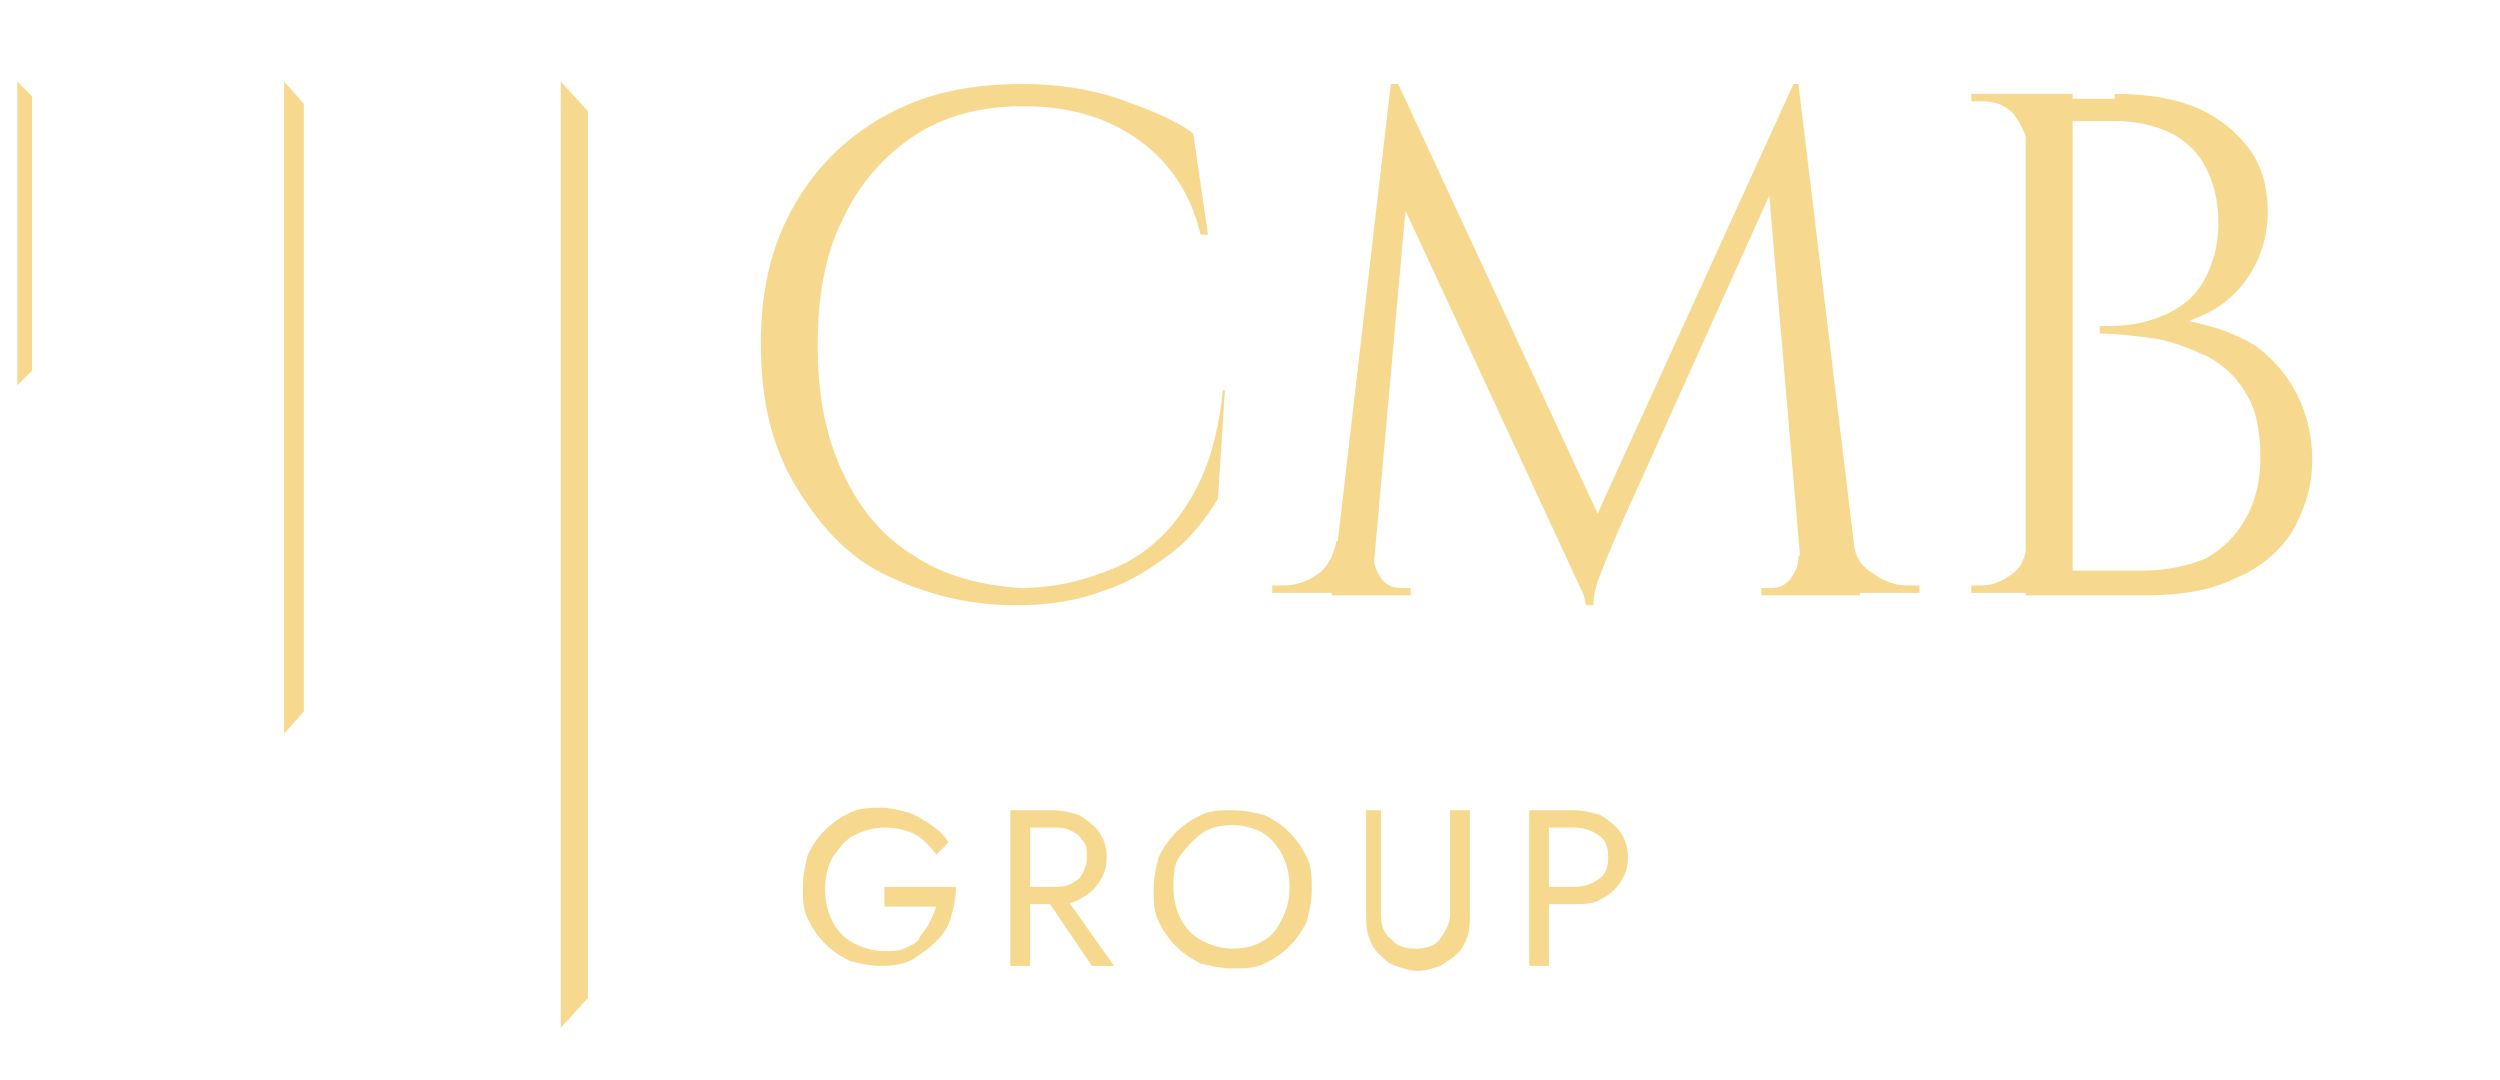
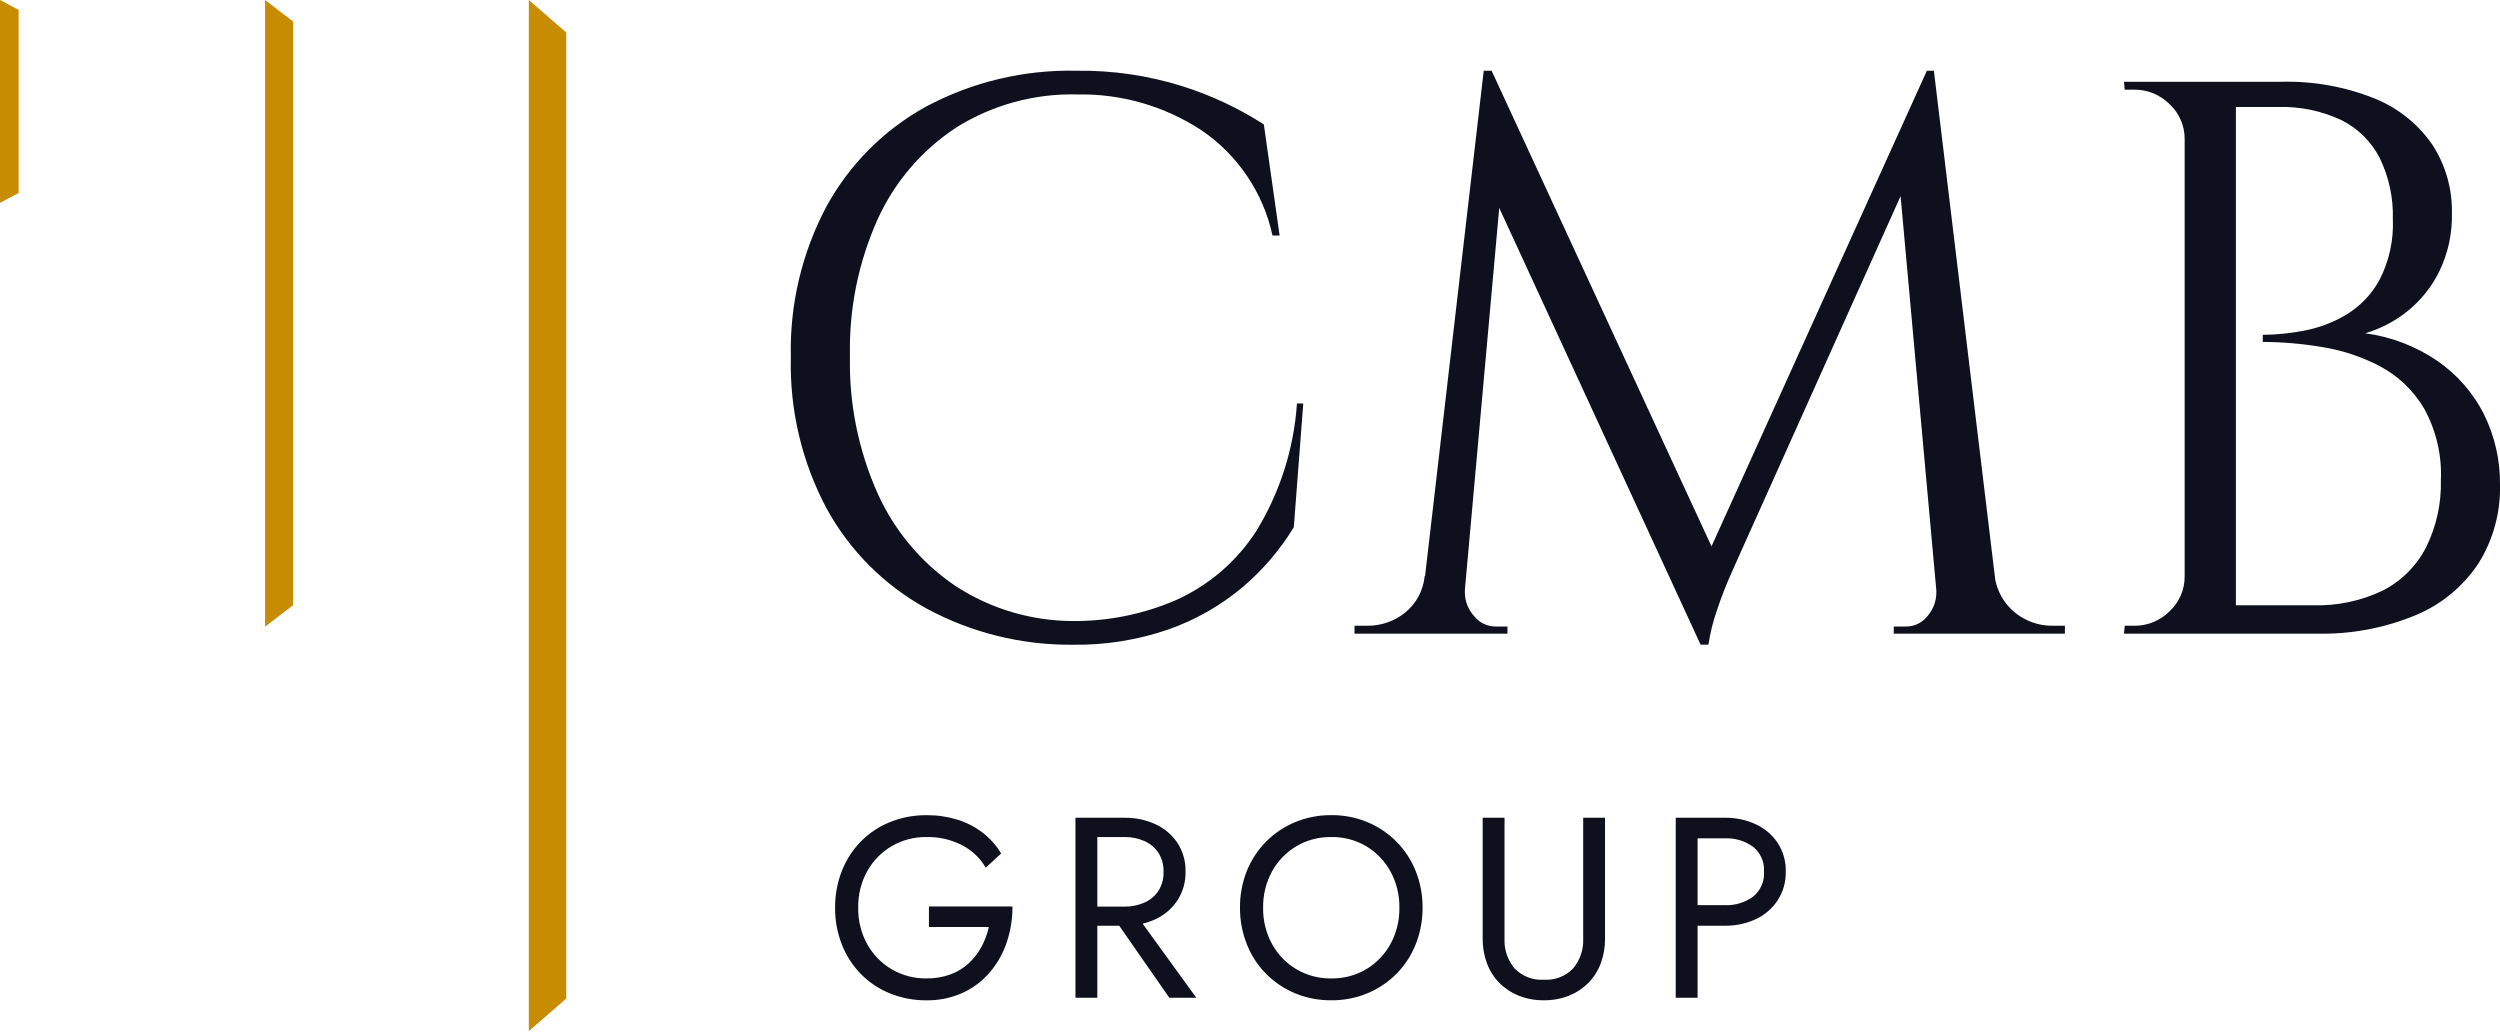
- <svg xmlns="http://www.w3.org/2000/svg" xmlns:xlink="http://www.w3.org/1999/xlink" version="1.1" id="Group_26" x="0px" y="0px" viewBox="0 0 101.2 43.7" style="enable-background:new 0 0 101.2 43.7;" xml:space="preserve">
-   <style type="text/css">
- 	.st0{clip-path:url(#SVGID_2_);}
- 	.st1{enable-background:new    ;}
- 	.st2{fill:#F6D98E;}
- 	.st3{clip-path:url(#SVGID_4_);}
- </style>
-   <g id="Group_23">
-     <g>
-       <defs>
-         <rect id="SVGID_1_" y="0" width="101.2" height="43.7" />
-       </defs>
-       <clipPath id="SVGID_2_">
-         <use xlink:href="#SVGID_1_" style="overflow:visible;" />
-       </clipPath>
-       <g id="Group_22" class="st0">
-         <g>
-           <g class="st1">
-             <path class="st2" d="M35.8,35.9h2.9c0,0.4-0.1,0.9-0.2,1.2c-0.1,0.4-0.3,0.7-0.6,1c-0.3,0.3-0.6,0.5-0.9,0.7s-0.8,0.3-1.3,0.3       c-0.5,0-0.9-0.1-1.3-0.2c-0.4-0.2-0.7-0.4-1-0.7s-0.5-0.6-0.7-1c-0.2-0.4-0.2-0.8-0.2-1.3c0-0.5,0.1-0.9,0.2-1.3       c0.2-0.4,0.4-0.7,0.7-1s0.6-0.5,1-0.7c0.4-0.2,0.8-0.2,1.3-0.2c0.4,0,0.7,0.1,1.1,0.2c0.3,0.1,0.6,0.3,0.9,0.5       c0.3,0.2,0.5,0.4,0.7,0.7l-0.5,0.5c-0.2-0.3-0.5-0.6-0.8-0.8c-0.4-0.2-0.8-0.3-1.3-0.3c-0.4,0-0.8,0.1-1.2,0.3       c-0.4,0.2-0.6,0.5-0.9,0.9c-0.2,0.4-0.3,0.8-0.3,1.3c0,0.5,0.1,0.9,0.3,1.3c0.2,0.4,0.5,0.7,0.9,0.9c0.4,0.2,0.8,0.3,1.2,0.3       c0.3,0,0.6,0,0.8-0.1s0.5-0.2,0.6-0.4s0.3-0.4,0.4-0.6c0.1-0.2,0.2-0.4,0.3-0.7h-2.1V35.9z" />
-           </g>
-         </g>
-         <g>
-           <g class="st1">
-             <path class="st2" d="M41.7,32.8v6.3h-0.8v-6.3H41.7z M41.3,32.8h1.3c0.4,0,0.8,0.1,1.1,0.2c0.3,0.2,0.6,0.4,0.8,0.7       s0.3,0.6,0.3,1c0,0.4-0.1,0.7-0.3,1s-0.4,0.5-0.8,0.7c-0.3,0.2-0.7,0.2-1.1,0.2h-1.3v-0.7h1.3c0.3,0,0.5,0,0.7-0.1       s0.4-0.2,0.5-0.4c0.1-0.2,0.2-0.4,0.2-0.7S44,34.2,43.8,34c-0.1-0.2-0.3-0.3-0.5-0.4c-0.2-0.1-0.4-0.1-0.7-0.1h-1.3V32.8z        M42.9,36l2.2,3.1h-0.9L42.1,36H42.9z" />
-           </g>
-         </g>
-         <g>
-           <g class="st1">
-             <path class="st2" d="M46.9,34.7c0.2-0.4,0.4-0.7,0.7-1c0.3-0.3,0.6-0.5,1-0.7c0.4-0.2,0.8-0.2,1.3-0.2c0.5,0,0.9,0.1,1.3,0.2       c0.4,0.2,0.7,0.4,1,0.7c0.3,0.3,0.5,0.6,0.7,1c0.2,0.4,0.2,0.8,0.2,1.3c0,0.5-0.1,0.9-0.2,1.3c-0.2,0.4-0.4,0.7-0.7,1       c-0.3,0.3-0.6,0.5-1,0.7c-0.4,0.2-0.8,0.2-1.3,0.2c-0.5,0-0.9-0.1-1.3-0.2c-0.4-0.2-0.7-0.4-1-0.7s-0.5-0.6-0.7-1       c-0.2-0.4-0.2-0.8-0.2-1.3C46.7,35.5,46.8,35.1,46.9,34.7z M47.8,37.2c0.2,0.4,0.5,0.7,0.9,0.9s0.8,0.3,1.2,0.3       c0.5,0,0.9-0.1,1.2-0.3c0.4-0.2,0.6-0.5,0.8-0.9s0.3-0.8,0.3-1.3c0-0.5-0.1-0.9-0.3-1.3s-0.5-0.7-0.8-0.9       c-0.4-0.2-0.8-0.3-1.2-0.3c-0.5,0-0.9,0.1-1.2,0.3s-0.6,0.5-0.9,0.9s-0.3,0.8-0.3,1.3C47.5,36.4,47.6,36.8,47.8,37.2z" />
-             <path class="st2" d="M55.9,32.8V37c0,0.4,0.1,0.8,0.4,1c0.2,0.3,0.6,0.4,1,0.4c0.4,0,0.8-0.1,1-0.4c0.2-0.3,0.4-0.6,0.4-1v-4.2       h0.8V37c0,0.3,0,0.6-0.1,0.9s-0.2,0.5-0.4,0.7c-0.2,0.2-0.4,0.3-0.7,0.5c-0.3,0.1-0.6,0.2-0.9,0.2s-0.6-0.1-0.9-0.2       c-0.3-0.1-0.5-0.3-0.7-0.5c-0.2-0.2-0.3-0.4-0.4-0.7c-0.1-0.3-0.1-0.6-0.1-0.9v-4.2H55.9z" />
-           </g>
-         </g>
-         <g>
-           <g class="st1">
-             <path class="st2" d="M62.7,32.8v6.3h-0.8v-6.3H62.7z M62.4,32.8h1.3c0.4,0,0.8,0.1,1.1,0.2c0.3,0.2,0.6,0.4,0.8,0.7       c0.2,0.3,0.3,0.6,0.3,1c0,0.4-0.1,0.7-0.3,1c-0.2,0.3-0.4,0.5-0.8,0.7c-0.3,0.2-0.7,0.2-1.1,0.2h-1.3v-0.7h1.3       c0.4,0,0.7-0.1,1-0.3s0.4-0.5,0.4-0.9c0-0.4-0.1-0.7-0.4-0.9c-0.3-0.2-0.6-0.3-1-0.3h-1.3V32.8z" />
-           </g>
-         </g>
-       </g>
-     </g>
-   </g>
-   <path id="Path_39" class="st2" d="M0.7,15.6L1.3,15V3.9L0.7,3.3V15.6z" />
-   <path id="Path_40" class="st2" d="M12.3,28.8V4.2l-0.8-0.9v26.4L12.3,28.8z" />
-   <path id="Path_41" class="st2" d="M23.8,4.5v35.9l-1.1,1.2V3.3L23.8,4.5z" />
-   <g id="Group_25">
-     <g>
-       <defs>
-         <rect id="SVGID_3_" y="0" width="101.2" height="43.7" />
-       </defs>
-       <clipPath id="SVGID_4_">
-         <use xlink:href="#SVGID_3_" style="overflow:visible;" />
-       </clipPath>
-       <g id="Group_24" class="st3">
-         <g>
-           <g class="st1">
-             <path class="st2" d="M49.6,15.6l-0.3,4.6c-0.5,0.8-1.1,1.6-1.9,2.2s-1.7,1.2-2.7,1.5c-1,0.4-2.2,0.6-3.6,0.6       c-2,0-3.8-0.5-5.4-1.3S33,21,32.1,19.5c-0.9-1.6-1.3-3.4-1.3-5.6c0-2.1,0.4-3.9,1.3-5.5c0.9-1.6,2.1-2.8,3.7-3.7       c1.6-0.9,3.4-1.3,5.6-1.3c1.4,0,2.7,0.2,3.9,0.6c1.1,0.4,2.2,0.8,3,1.4l0.6,4.1h-0.3c-0.4-1.7-1.3-3-2.6-3.9       c-1.3-0.9-2.8-1.3-4.6-1.3c-1.7,0-3.2,0.4-4.4,1.2c-1.2,0.8-2.2,1.9-2.9,3.4c-0.7,1.4-1,3.1-1,5.1c0,1.9,0.3,3.6,1,5.1       c0.7,1.5,1.6,2.6,2.9,3.4c1.2,0.8,2.7,1.2,4.3,1.3c1.4,0,2.6-0.3,3.8-0.8c1.2-0.5,2.2-1.4,2.9-2.5c0.8-1.2,1.3-2.7,1.5-4.7       H49.6z" />
-             <path class="st2" d="M54.7,21.9v2.1h-3.2v-0.3c0,0,0.2,0,0.5,0c0.5,0,1-0.2,1.4-0.5c0.4-0.3,0.6-0.8,0.7-1.3H54.7z M56.3,3.4       h0.3l0.6,1.7l-1.7,19h-1.6L56.3,3.4z M55.6,22.4C55.6,22.4,55.6,22.4,55.6,22.4c0,0.1,0,0.1,0,0.1c0,0.3,0.1,0.6,0.3,0.9       c0.2,0.3,0.5,0.4,0.8,0.4h0.4v0.3h-1.8v-1.7H55.6z M56.6,3.4l8.4,18.1l-0.7,3L56,6.6L56.6,3.4z M72.6,3.4l0.2,1.9l-7.3,16.2       c-0.3,0.7-0.5,1.2-0.7,1.7c-0.2,0.5-0.3,0.9-0.3,1.3h-0.3l-0.4-1.8L72.6,3.4z M72.9,22.4h0.2v1.7h-1.8v-0.3h0.4       c0.3,0,0.6-0.1,0.8-0.4s0.3-0.5,0.3-0.9C72.9,22.5,72.9,22.5,72.9,22.4C72.9,22.4,72.9,22.4,72.9,22.4z M72.8,3.4l2.5,20.7       h-2.3L71.5,6.5l1.1-3.1H72.8z M74.4,21.9h0.6c0.1,0.6,0.3,1,0.8,1.3c0.4,0.3,0.9,0.5,1.4,0.5h0.5v0.3h-3.2V21.9z" />
-             <path class="st2" d="M82.1,5.9L82.1,5.9c-0.1-0.5-0.3-0.9-0.6-1.3c-0.4-0.4-0.8-0.5-1.3-0.5c0,0-0.1,0-0.2,0s-0.1,0-0.2,0       l0-0.3h2.3V5.9z M82.1,21.9v2.1h-2.3l0-0.3c0,0,0.1,0,0.2,0s0.1,0,0.2,0c0.5,0,0.9-0.2,1.3-0.5S82,22.4,82.1,21.9L82.1,21.9z        M83.9,3.8v20.3H82V3.8H83.9z M85.6,3.8c1.4,0,2.5,0.2,3.4,0.6c0.9,0.4,1.6,1,2.1,1.7c0.5,0.7,0.7,1.6,0.7,2.5       c0,0.8-0.2,1.5-0.5,2.1c-0.3,0.6-0.7,1.1-1.2,1.5s-1,0.6-1.5,0.8c1,0.2,1.9,0.5,2.7,1c0.7,0.5,1.3,1.2,1.7,2       c0.4,0.8,0.6,1.7,0.6,2.6c0,1.1-0.3,2-0.8,2.9c-0.5,0.8-1.3,1.5-2.3,1.9c-1,0.5-2.2,0.7-3.7,0.7h-3.2c0-0.3,0-0.7,0-1h3.1       c1,0,1.9-0.2,2.6-0.5c0.7-0.4,1.2-0.9,1.6-1.6s0.6-1.5,0.6-2.5c0-1.1-0.2-2-0.6-2.6c-0.4-0.7-1-1.2-1.6-1.5       c-0.7-0.3-1.4-0.6-2.1-0.7c-0.8-0.1-1.5-0.2-2.2-0.2v-0.3c0.4,0,0.9,0,1.5-0.1c0.5-0.1,1.1-0.3,1.6-0.6s0.9-0.7,1.2-1.3       c0.3-0.6,0.5-1.3,0.5-2.2c0-0.9-0.2-1.6-0.5-2.2c-0.3-0.6-0.8-1.1-1.4-1.4c-0.6-0.3-1.4-0.5-2.3-0.5h-2.7c0,0,0-0.1-0.1-0.2       c0-0.1-0.1-0.4-0.2-0.7H85.6z" />
-           </g>
-         </g>
-       </g>
-     </g>
+ <svg xmlns="http://www.w3.org/2000/svg" width="145.872" height="60.161" viewBox="0 0 145.872 60.161">
+   <g id="Group_58" data-name="Group 58" transform="translate(-37.405 -65.536)">
+     <path id="Path_176" data-name="Path 176" d="M6.075-4.125H9.57A4.387,4.387,0,0,1,9.142-2.97a3.744,3.744,0,0,1-.743.96,3.184,3.184,0,0,1-1.072.653,3.986,3.986,0,0,1-1.4.232,3.915,3.915,0,0,1-2.01-.525A3.886,3.886,0,0,1,2.483-3.105,4.24,4.24,0,0,1,1.95-5.25,4.229,4.229,0,0,1,2.483-7.4,3.9,3.9,0,0,1,3.915-8.85a3.915,3.915,0,0,1,2.01-.525A4.365,4.365,0,0,1,8.01-8.9,3.456,3.456,0,0,1,9.39-7.59l.9-.825a4.425,4.425,0,0,0-1.1-1.23,4.751,4.751,0,0,0-1.47-.75,6,6,0,0,0-1.793-.255,5.549,5.549,0,0,0-2.115.4,5.026,5.026,0,0,0-1.7,1.125A5.128,5.128,0,0,0,1-7.41,5.744,5.744,0,0,0,.6-5.25,5.744,5.744,0,0,0,1-3.09,5.128,5.128,0,0,0,2.115-1.372,5.026,5.026,0,0,0,3.81-.248a5.549,5.549,0,0,0,2.115.4A4.95,4.95,0,0,0,8.063-.293,4.621,4.621,0,0,0,9.645-1.5a5.3,5.3,0,0,0,.975-1.747,6.481,6.481,0,0,0,.33-2.077H6.075ZM16.5-5.175,20.1,0h1.575l-3.75-5.175ZM14.625-10.5V0H15.9V-10.5Zm.7,1.125h2.145a2.806,2.806,0,0,1,1.192.24,1.889,1.889,0,0,1,.81.69,1.966,1.966,0,0,1,.292,1.1,1.966,1.966,0,0,1-.292,1.1,1.889,1.889,0,0,1-.81.69,2.806,2.806,0,0,1-1.192.24H15.33V-4.2h2.145A4.185,4.185,0,0,0,19.3-4.582a3.093,3.093,0,0,0,1.275-1.1,2.956,2.956,0,0,0,.472-1.673,2.946,2.946,0,0,0-.472-1.68A3.113,3.113,0,0,0,19.3-10.118a4.185,4.185,0,0,0-1.823-.382H15.33ZM25.575-5.25a4.276,4.276,0,0,1,.517-2.115,3.887,3.887,0,0,1,1.417-1.47,3.887,3.887,0,0,1,2.04-.54,3.877,3.877,0,0,1,2.048.54,3.9,3.9,0,0,1,1.41,1.47,4.275,4.275,0,0,1,.518,2.115,4.275,4.275,0,0,1-.518,2.115,3.9,3.9,0,0,1-1.41,1.47,3.877,3.877,0,0,1-2.048.54,3.887,3.887,0,0,1-2.04-.54,3.887,3.887,0,0,1-1.417-1.47A4.276,4.276,0,0,1,25.575-5.25Zm-1.35,0a5.663,5.663,0,0,0,.4,2.13A5.128,5.128,0,0,0,25.74-1.4a5.218,5.218,0,0,0,1.695,1.14A5.372,5.372,0,0,0,29.55.15a5.356,5.356,0,0,0,2.123-.412A5.239,5.239,0,0,0,33.36-1.4,5.128,5.128,0,0,0,34.478-3.12a5.663,5.663,0,0,0,.4-2.13,5.646,5.646,0,0,0-.4-2.138A5.146,5.146,0,0,0,33.36-9.1a5.239,5.239,0,0,0-1.688-1.14,5.356,5.356,0,0,0-2.123-.412,5.372,5.372,0,0,0-2.115.412A5.218,5.218,0,0,0,25.74-9.1a5.146,5.146,0,0,0-1.118,1.71A5.646,5.646,0,0,0,24.225-5.25Zm14.16-5.25v7.05a4.07,4.07,0,0,0,.248,1.44,3.21,3.21,0,0,0,.72,1.14,3.345,3.345,0,0,0,1.132.75,3.849,3.849,0,0,0,1.47.27,3.849,3.849,0,0,0,1.47-.27,3.345,3.345,0,0,0,1.132-.75,3.21,3.21,0,0,0,.72-1.14,4.07,4.07,0,0,0,.248-1.44V-10.5H44.25v7.05a2.526,2.526,0,0,1-.585,1.74,2.165,2.165,0,0,1-1.71.66,2.165,2.165,0,0,1-1.71-.66,2.526,2.526,0,0,1-.585-1.74V-10.5Zm11.265,0V0h1.275V-10.5Zm.7,1.2H52.5a2.654,2.654,0,0,1,1.658.488A1.725,1.725,0,0,1,54.8-7.35a1.73,1.73,0,0,1-.638,1.455A2.626,2.626,0,0,1,52.5-5.4H50.355v1.2H52.5a4.185,4.185,0,0,0,1.823-.383,3.093,3.093,0,0,0,1.275-1.1A2.956,2.956,0,0,0,56.07-7.35,2.946,2.946,0,0,0,55.6-9.03a3.113,3.113,0,0,0-1.275-1.088A4.185,4.185,0,0,0,52.5-10.5H50.355Z" transform="translate(85.532 123.751)" fill="#0e101d" />
+     <path id="Path_44" data-name="Path 44" d="M1.03,16.614l1.087-.576V5.355L1.03,4.777Z" transform="translate(36.375 60.759)" fill="#c88c00" />
+     <path id="Path_45" data-name="Path 45" d="M18.4,40.093V6.029L16.768,4.778V41.344Z" transform="translate(36.104 60.759)" fill="#c88c00" />
+     <path id="Path_46" data-name="Path 46" d="M35.362,6.671V63.047l-2.18,1.89V4.777Z" transform="translate(35.079 60.76)" fill="#c88c00" />
+     <path id="Path_175" data-name="Path 175" d="M32.66-13.432,32.108-6.21a14.289,14.289,0,0,1-3.013,3.519A13.9,13.9,0,0,1,24.817-.253a16.4,16.4,0,0,1-5.635.9,17.585,17.585,0,0,1-8.51-2.116A14.751,14.751,0,0,1,4.853-7.291,17.88,17.88,0,0,1,2.76-16.146a17.842,17.842,0,0,1,2.07-8.763,14.71,14.71,0,0,1,5.819-5.842,17.782,17.782,0,0,1,8.809-2.093,19.659,19.659,0,0,1,6.141.9,19.845,19.845,0,0,1,4.761,2.231l.92,6.486h-.414a9.98,9.98,0,0,0-4.14-6.141,12.761,12.761,0,0,0-7.268-2.093,12.68,12.68,0,0,0-7.015,1.909,12.644,12.644,0,0,0-4.6,5.336A18.477,18.477,0,0,0,6.21-16.192a18.63,18.63,0,0,0,1.633,8.05A12.894,12.894,0,0,0,12.4-2.76,12.577,12.577,0,0,0,19.182-.736a14.91,14.91,0,0,0,6.049-1.219,10.889,10.889,0,0,0,4.669-4,16.355,16.355,0,0,0,2.392-7.475ZM69.046-32.844l.368,3.082L57.868-4.048l-.345.782q-.345.782-.713,1.863A11.368,11.368,0,0,0,56.3.644h-.46l-.644-2.9ZM40.756-3.358V0H35.65V-.46h.736a3.476,3.476,0,0,0,2.208-.759,3.12,3.12,0,0,0,1.15-2.139Zm1.334.736v.23a2.049,2.049,0,0,0,.529,1.357,1.61,1.61,0,0,0,1.265.621h.69V0H41.768V-2.622Zm1.1-30.222h.46l.92,2.714L41.86,0H39.376Zm.46,0L56.9-4.186,55.844.644,42.78-27.692Zm25.806,0L73.416,0H69.828L67.3-27.876l1.748-4.968ZM72.036-3.358H73a3.29,3.29,0,0,0,1.2,2.139A3.412,3.412,0,0,0,76.36-.46H77.1V0h-5.06ZM69.6-2.622h.322V0H67.114V-.414h.69a1.59,1.59,0,0,0,1.288-.621A2.1,2.1,0,0,0,69.6-2.392v-.23ZM84.824-32.2H89.7a13.706,13.706,0,0,1,5.451.966,7.514,7.514,0,0,1,3.381,2.691,7.086,7.086,0,0,1,1.15,4.025,7.372,7.372,0,0,1-.736,3.381,6.855,6.855,0,0,1-1.886,2.346,7.139,7.139,0,0,1-2.438,1.265,9.749,9.749,0,0,1,4.209,1.61,8.367,8.367,0,0,1,2.714,3.1,9.086,9.086,0,0,1,.943,4.163,8.267,8.267,0,0,1-1.242,4.531,8.113,8.113,0,0,1-3.657,3.036A14.182,14.182,0,0,1,91.77,0H86.664l.023-.414q.023-.414.023-.828v-.414h4.876a8.779,8.779,0,0,0,4.048-.851,5.792,5.792,0,0,0,2.53-2.507,8.371,8.371,0,0,0,.874-3.956,7.905,7.905,0,0,0-.989-4.186A6.591,6.591,0,0,0,95.5-15.594a10.986,10.986,0,0,0-3.381-1.127,21.407,21.407,0,0,0-3.473-.3v-.414a13.445,13.445,0,0,0,2.346-.23,7.629,7.629,0,0,0,2.484-.92,5.412,5.412,0,0,0,1.978-2.047,7.1,7.1,0,0,0,.782-3.565,7.647,7.647,0,0,0-.759-3.542,5.037,5.037,0,0,0-2.254-2.231,8.127,8.127,0,0,0-3.7-.759H85.284a2.712,2.712,0,0,0-.115-.391q-.115-.345-.23-.713Zm2.254,0V0h-2.99V-32.2ZM84.226-3.358V0h-3.68l.046-.46h.552a2.867,2.867,0,0,0,2.07-.851,2.755,2.755,0,0,0,.874-2.047Zm0-25.484h-.138a2.755,2.755,0,0,0-.874-2.047,2.867,2.867,0,0,0-2.07-.851h-.552l-.046-.46h3.68Z" transform="translate(80.789 102.508)" fill="#0e101d" />
  </g>
</svg>
